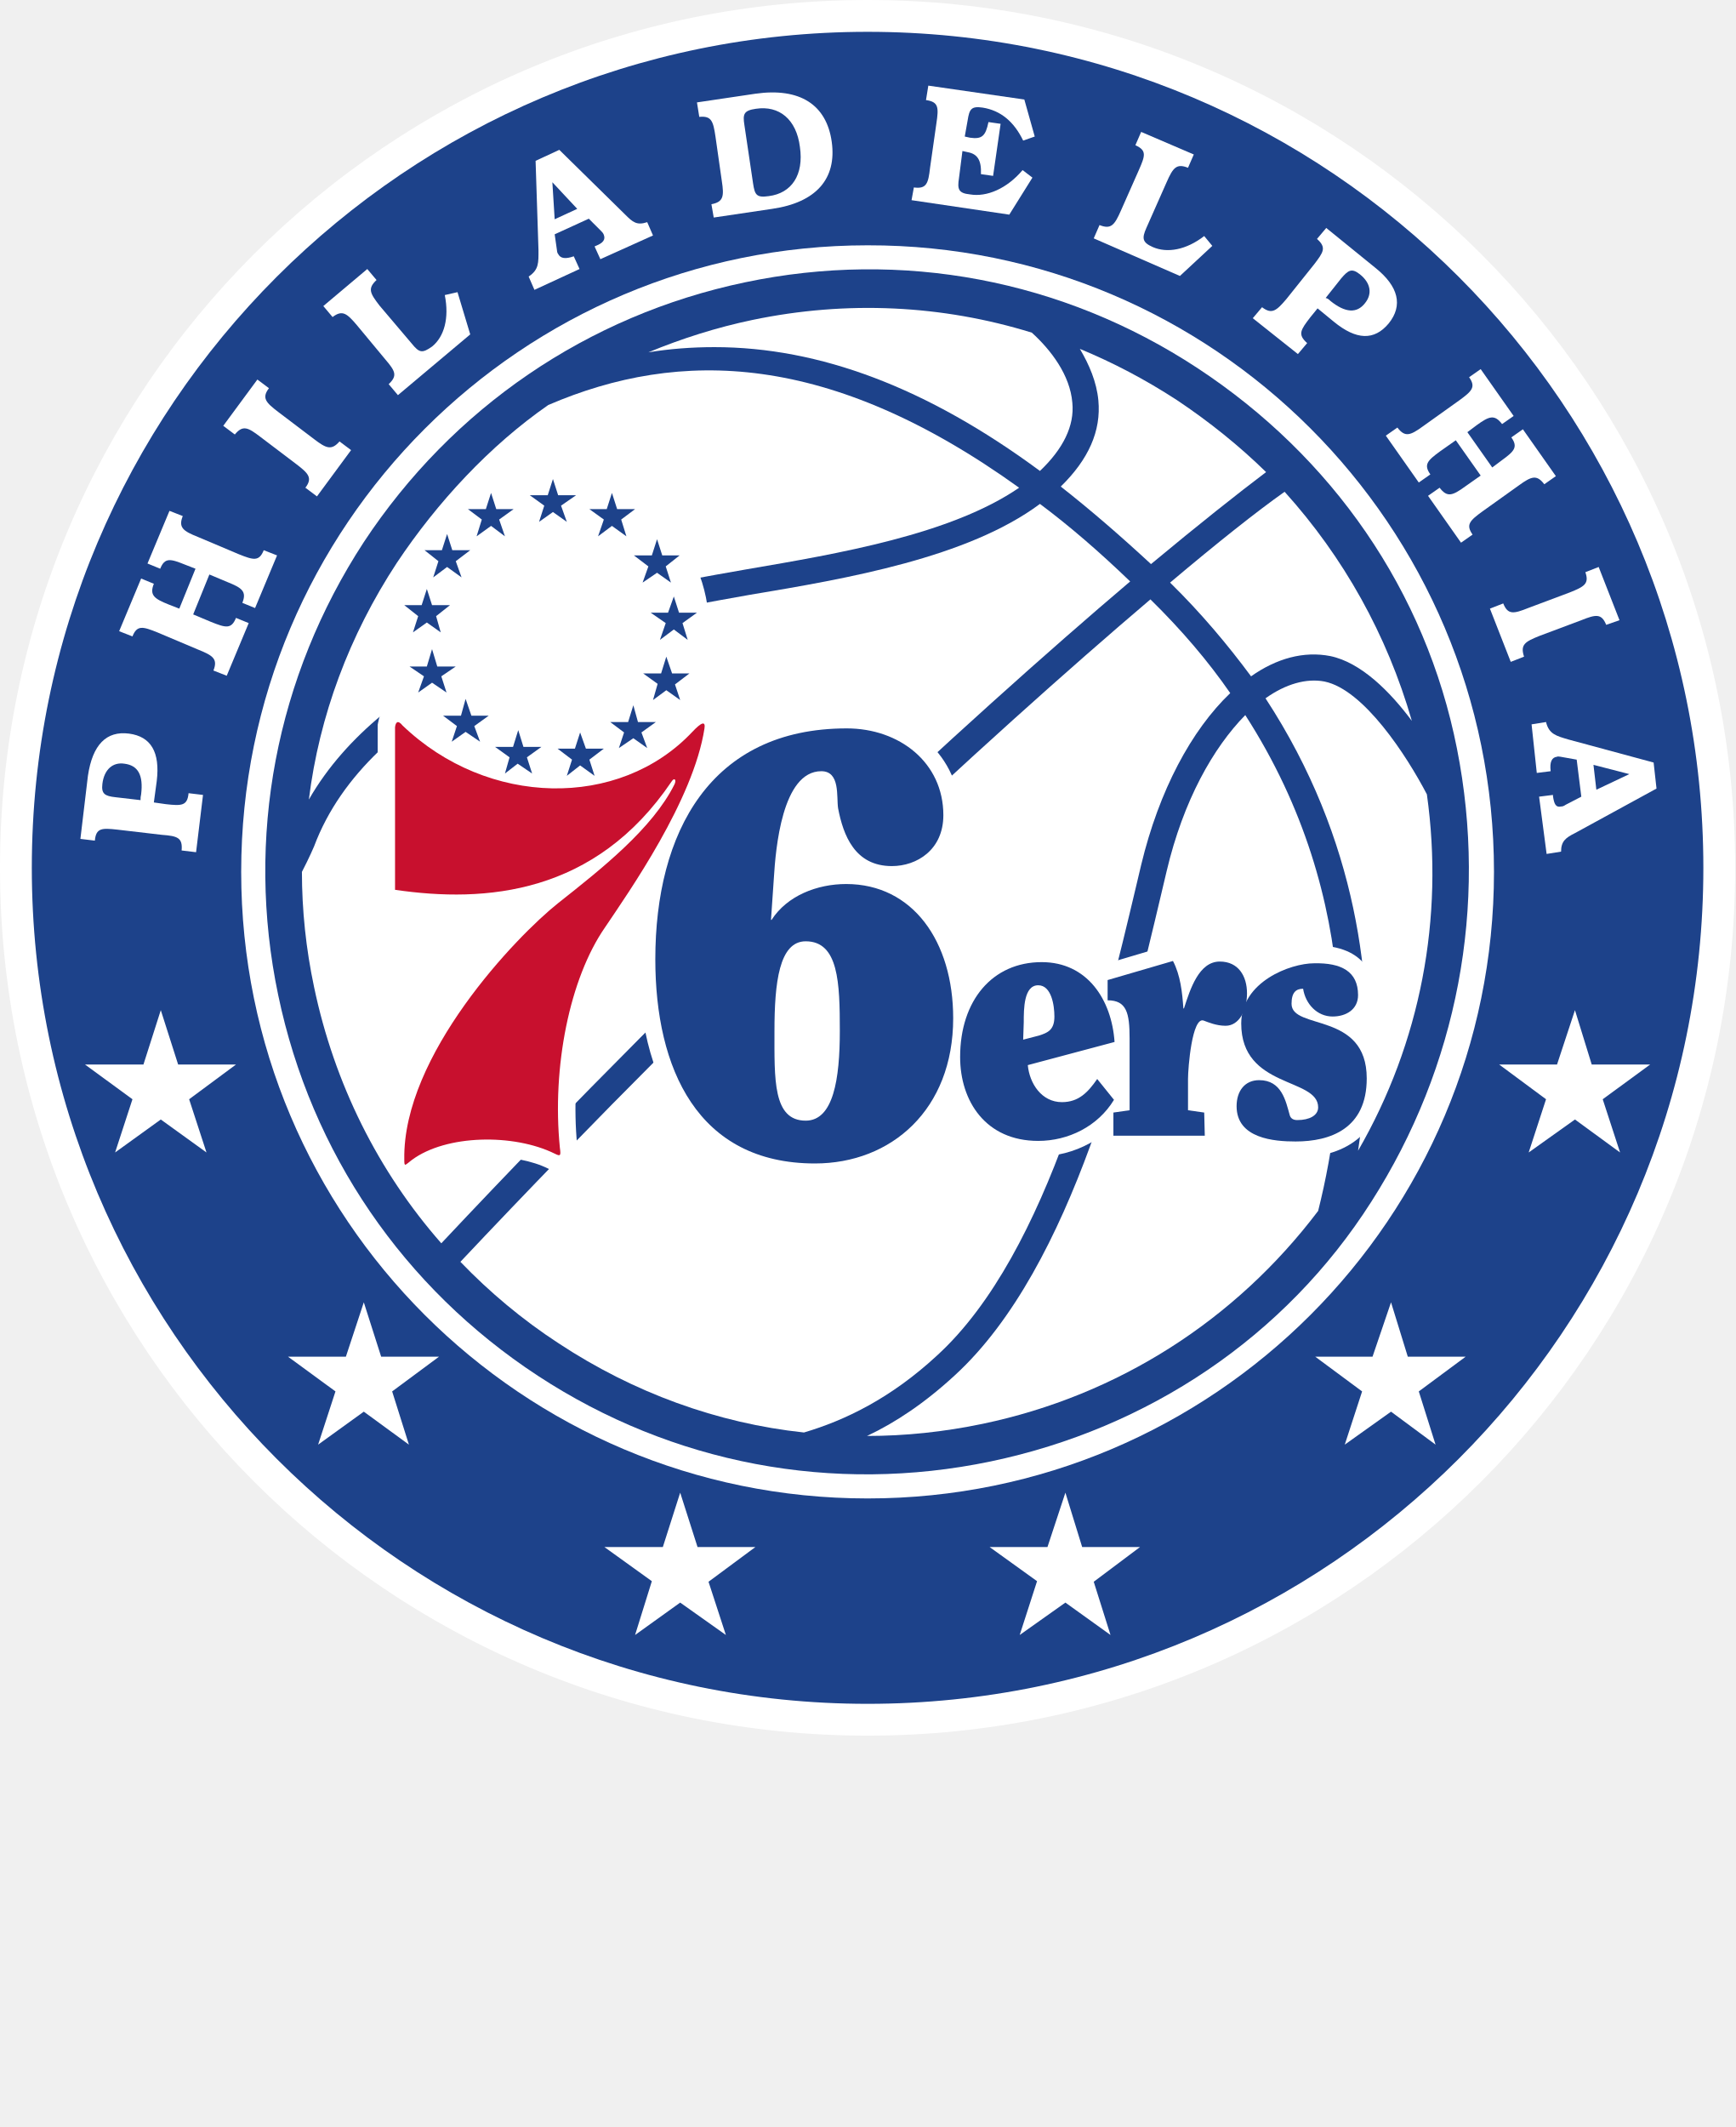
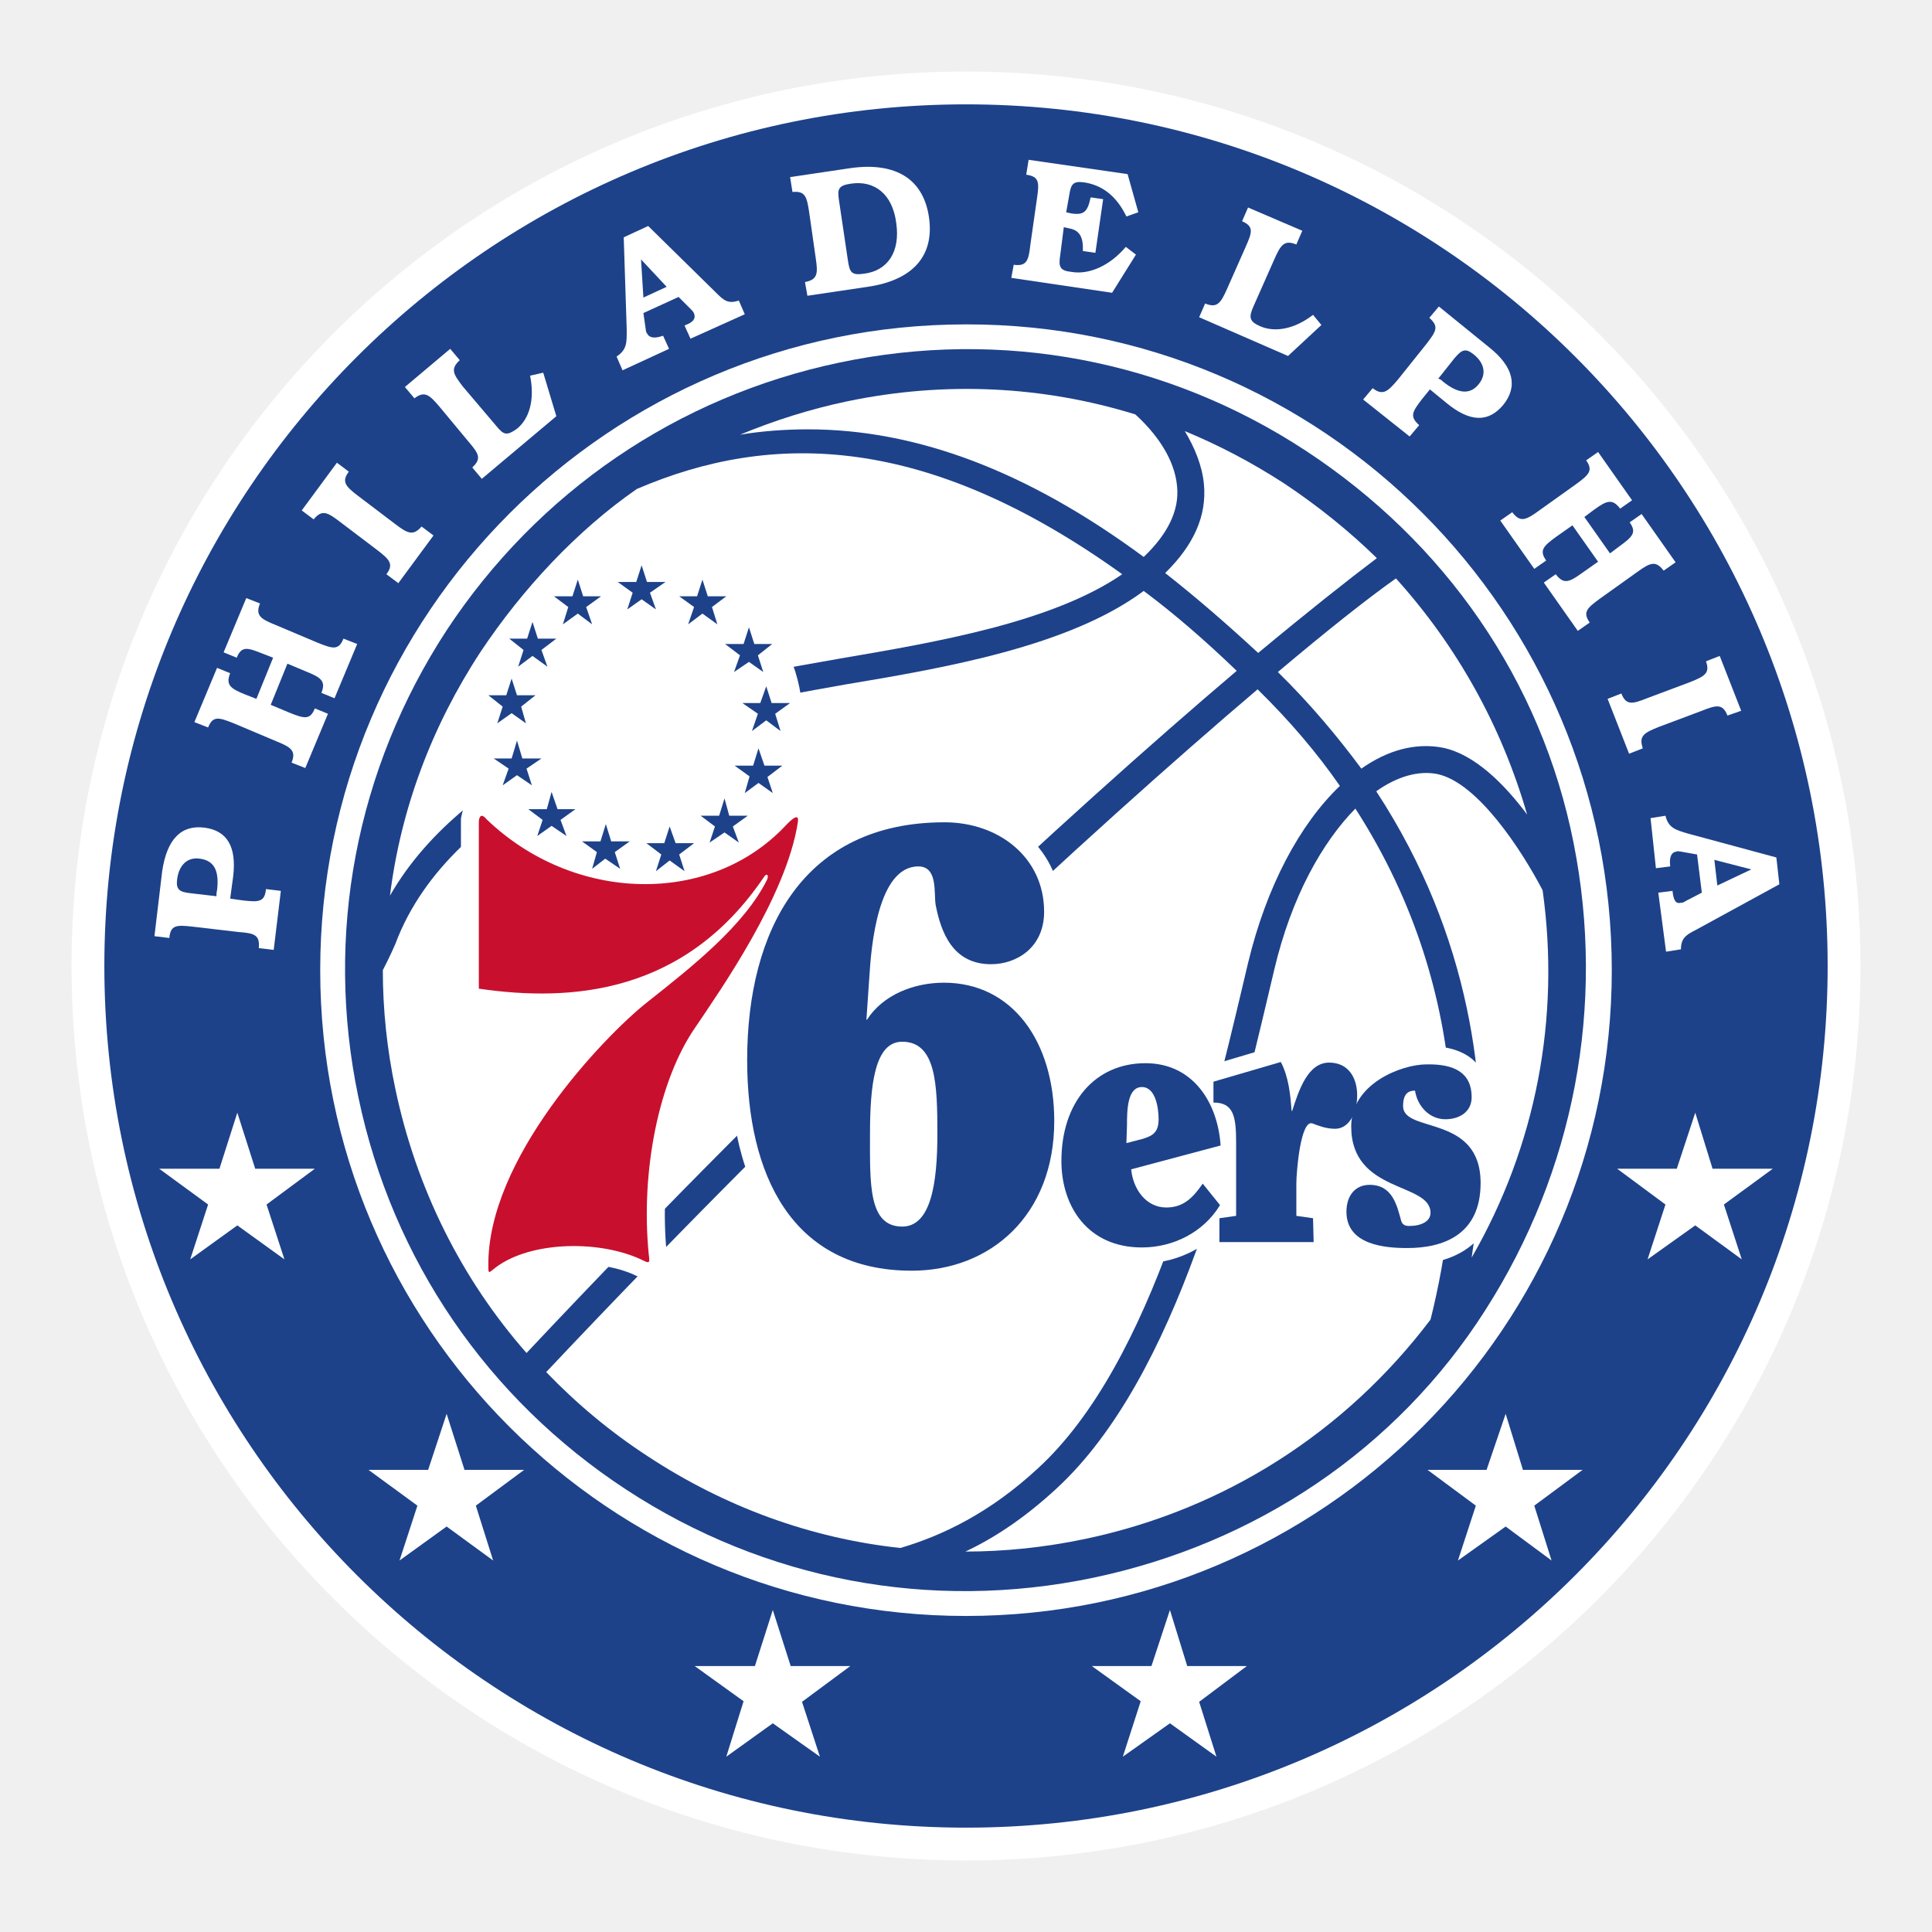
- <svg xmlns="http://www.w3.org/2000/svg" id="Layer" viewBox="0 0 420 514.7">
+ <svg xmlns="http://www.w3.org/2000/svg" id="Layer" viewBox="-16.80 -16.80 453.60 453.60">
  <defs>
    <style>
      .cls-1 {
        fill: #1d428a;
      }

      .cls-1, .cls-2, .cls-3 {
        stroke-width: 0px;
      }

      .cls-2 {
        fill: #fff;
      }

      .cls-3 {
        fill: #c8102e;
      }
    </style>
  </defs>
  <path class="cls-2" d="m420,210c0,116.06-93.94,210-210,210S0,326.06,0,210,93.94,0,210,0s210,93.94,210,210" />
  <path class="cls-1" d="m412.3,210c0,111.72-90.58,202.3-202.3,202.3S7.7,321.58,7.7,210,98.28,7.7,210,7.7s202.3,90.58,202.3,202.3" />
  <g>
    <polygon class="cls-2" points="38.92 244.44 43.12 257.6 57.12 257.6 45.78 266 49.98 278.88 38.92 270.9 27.86 278.88 32.06 266 20.58 257.6 34.72 257.6 38.92 244.44" />
    <polygon class="cls-2" points="381.22 244.44 385.28 257.6 399.42 257.6 387.94 266 392.14 278.88 381.22 270.9 370.02 278.88 374.22 266 362.88 257.6 376.88 257.6 381.22 244.44" />
    <polygon class="cls-2" points="88.06 315.14 92.26 328.3 106.26 328.3 94.92 336.7 98.98 349.58 88.06 341.6 77 349.58 81.2 336.7 69.72 328.3 83.72 328.3 88.06 315.14" />
    <polygon class="cls-2" points="336.7 315.14 340.76 328.3 354.76 328.3 343.42 336.7 347.48 349.58 336.7 341.6 325.5 349.58 329.7 336.7 318.36 328.3 332.22 328.3 336.7 315.14" />
    <polygon class="cls-2" points="164.64 361.2 168.84 374.36 182.84 374.36 171.5 382.76 175.7 395.64 164.64 387.8 153.72 395.64 157.78 382.62 146.3 374.36 160.44 374.36 164.64 361.2" />
    <polygon class="cls-2" points="257.88 361.2 261.94 374.36 275.94 374.36 264.74 382.76 268.8 395.64 257.88 387.8 246.82 395.64 251.02 382.62 239.54 374.36 253.54 374.36 257.88 361.2" />
  </g>
  <path class="cls-2" d="m361.62,210.98c0,83.72-67.9,151.62-151.62,151.62S58.38,294.7,58.38,210.98,126.28,59.36,210,59.36c83.72-.14,151.62,67.76,151.62,151.62" />
  <path class="cls-1" d="m67.34,240.8c7.98,38.22,30.38,70.84,62.86,92.12s71.4,28.7,109.62,20.72c38.08-7.98,71.26-30.1,92.12-62.86,20.86-32.62,28.28-71.54,20.72-109.62-7.56-38.22-30.24-70.7-62.86-92.12s-71.54-28.7-109.48-20.72c-38.08,7.98-70.84,30.38-92.26,62.86-21.28,32.62-28.7,71.54-20.72,109.62" />
  <g>
    <path class="cls-2" d="m259.56,97.44c.56,5.6-2.24,11.2-7.84,16.52-27.3-20.16-53.34-29.96-78.82-29.96-5.46,0-10.92.42-15.96,1.26,8.12-3.36,16.52-6.02,25.2-7.84,22.82-4.76,45.92-3.64,67.62,3.08,4.62,4.2,9.24,10.22,9.8,16.94" />
    <path class="cls-2" d="m231.14,332.78c28.7-26.32,42-82.88,49.98-116.62l1.26-5.32c4.06-17.22,11.34-29.96,19.04-37.8,28.84,44.8,24.92,91,17.64,119.98-20.02,26.46-48.44,44.66-81.2,51.52-9.38,1.96-18.76,2.94-28,2.94,6.86-3.22,14-7.98,21.28-14.7" />
    <path class="cls-2" d="m283.22,140.98c11.62-9.8,21-17.22,27.72-21.98,14.28,15.82,24.78,34.58,30.8,55.44-5.32-7.14-12.32-14.14-19.74-15.68-6.44-1.26-13.02.56-19.18,4.9-5.6-7.56-12.04-15.26-19.6-22.68" />
    <path class="cls-2" d="m76.02,204.82c13.3-35.56,61.88-50.26,80.22-55.58l.7-.28c6.02-1.82,14.56-3.22,24.64-5.04,23.52-3.92,52.64-8.96,70.14-21.98,7.14,5.32,14.42,11.62,21.84,18.76-39.76,33.74-101.22,90.44-166.74,160.16-15.26-17.36-25.9-38.64-30.8-62.02-1.96-9.24-2.94-18.62-2.94-27.86,1.82-3.5,2.94-6.16,2.94-6.16" />
    <path class="cls-2" d="m278.6,136.5c-7.42-6.86-14.7-13.16-21.84-18.76,6.72-6.58,9.8-13.44,9.1-20.86-.42-4.48-2.24-8.68-4.48-12.46,8.12,3.36,15.82,7.42,23.38,12.32,7.98,5.32,15.26,11.2,21.7,17.5-6.86,5.18-16.24,12.6-27.86,22.26" />
    <path class="cls-2" d="m246.68,118.02c-16.52,11.34-43.82,15.96-65.94,19.74-10.22,1.82-18.9,3.22-25.34,5.18l-.7.28c-17.5,5.32-61.74,18.48-79.94,50.26,2.52-20.3,9.8-39.76,21.28-57.26,9.8-14.7,22.54-28.42,36.68-38.22,31.92-13.72,68.18-12.88,113.96,20.02" />
    <path class="cls-2" d="m320.6,164.92c9.52,1.96,19.88,17.92,24.78,27.3,4.2,29.96-1.54,60.06-16.66,86.24.7-4.62,1.26-9.52,1.68-14.56,1.96-25.62-1.54-60.48-24.08-94.92,4.9-3.5,9.94-4.9,14.28-4.06" />
  </g>
  <path class="cls-2" d="m278.46,145.04c7.56,7.42,14,14.98,19.32,22.68-9.38,8.96-17.22,23.52-21.56,41.58l-1.26,5.32c-7.84,33.04-20.86,88.48-48.16,113.4-11.2,10.36-22.26,15.68-32.2,18.62-21-2.24-41.3-9.66-59.36-21.56-8.82-5.74-16.8-12.46-23.8-19.74,66.22-70.28,127.82-126.98,167.02-160.3" />
  <path class="cls-2" d="m247.66,251.44l3.78-.98c2.24-.7,3.78-1.4,3.78-4.62,0-2.66-.7-7.56-3.92-7.56-3.5,0-3.5,5.74-3.5,8.96l-.14,4.2h0Z" />
  <path class="cls-2" d="m203.28,249.48c0-11.62-.42-21.7-8.26-21.7-6.44,0-7.56,10.08-7.56,21.7s-.42,21.7,7.56,21.7c6.72,0,8.26-10.08,8.26-21.7" />
  <path class="cls-2" d="m247.66,251.44l3.78-.98c2.24-.7,3.78-1.4,3.78-4.62,0-2.66-.7-7.56-3.92-7.56-3.5,0-3.5,5.74-3.5,8.96l-.14,4.2h0Z" />
  <path class="cls-2" d="m186.48,222.74h0c3.92-5.88,11.2-8.68,18.2-8.68,15.96,0,25.9,13.86,25.9,32.34,0,21.98-14.98,35.14-33.46,35.14-28.42,0-38.64-22.96-38.64-49.42,0-30.66,13.3-55.86,46.34-55.86,12.88,0,23.38,8.26,23.38,21,0,8.26-6.44,12.32-12.46,12.32-8.96,0-11.76-7.42-13.02-14-.56-2.8.56-8.96-4.06-8.96-9.66,0-11.2,18.76-11.48,25.76l-.7,10.36Z" />
  <path class="cls-2" d="m203.28,249.48c0-11.62-.42-21.7-8.26-21.7-6.44,0-7.56,10.08-7.56,21.7s-.42,21.7,7.56,21.7c6.72,0,8.26-10.08,8.26-21.7" />
  <g>
    <path class="cls-2" d="m31.22,177.52c5.32.7,7.56,4.48,6.72,11.48l-.7,5.18,2.94.42c3.78.42,5.18.42,5.46-2.66l3.5.42-1.68,13.86-3.5-.42c.28-3.08-.98-3.5-4.76-3.78l-10.78-1.26c-3.78-.42-5.18-.42-5.46,2.66l-3.5-.42,1.82-15.26c1.12-7.56,4.48-10.92,9.94-10.22Zm2.94,14.7c.56-4.62-.7-7-4.06-7.42-2.8-.42-4.9,1.4-5.32,4.9-.28,2.38.56,2.94,3.22,3.22l6.02.7c0-.56,0-.84.14-1.4Z" />
    <path class="cls-2" d="m51.66,162.26c1.12-2.8-.14-3.64-3.64-5.04l-9.94-4.2c-3.5-1.4-4.9-1.82-6.02.98l-3.22-1.26,5.32-12.74,3.08,1.26c-1.12,2.8.14,3.64,3.64,5.04l2.52.98,3.92-9.66-2.52-.98c-3.5-1.4-4.9-1.82-6.02.98l-3.08-1.26,5.32-12.74,3.22,1.26c-1.12,2.8.14,3.64,3.64,5.04l9.94,4.2c3.5,1.4,4.9,1.82,6.02-.98l3.22,1.26-5.32,12.74-3.08-1.26c1.12-2.8-.14-3.64-3.64-5.04l-4.34-1.82-3.92,9.66,4.34,1.82c3.5,1.4,4.9,1.82,6.02-.98l3.08,1.26-5.32,12.74-3.22-1.26Z" />
    <path class="cls-2" d="m65.1,93.94c-1.82,2.38-.7,3.5,2.24,5.74l8.68,6.58c2.94,2.24,4.2,2.8,6.16.56l2.8,2.1-8.26,11.2-2.8-2.1c1.82-2.38.7-3.5-2.24-5.74l-8.68-6.58c-2.94-2.24-4.2-2.94-6.16-.56l-2.8-2.1,8.26-11.2,2.8,2.1Z" />
    <path class="cls-2" d="m96.32,95.62l-2.24-2.66c2.24-2.1,1.54-3.22-.84-6.02l-6.86-8.26c-2.38-2.8-3.5-3.78-5.88-1.96l-2.24-2.66,10.64-8.96,2.24,2.66c-2.24,2.1-1.54,3.22.7,6.16l7.84,9.24c1.82,2.24,2.52,2.38,4.9.7,2.94-2.38,4.2-6.86,3.08-12.46l3.08-.7,3.08,10.22-17.5,14.7Z" />
    <path class="cls-2" d="m129.36,70.14l-1.4-3.22c2.52-1.68,2.38-3.36,2.38-6.44l-.7-21.56,5.74-2.66,15.96,15.68c1.82,1.82,2.8,2.66,5.32,1.82l1.4,3.22-12.74,5.74-1.4-3.08c.14,0,.14-.14.28-.14,1.82-.7,2.38-1.54,1.96-2.66-.14-.42-.42-.7-.7-.98l-2.94-2.94-8.26,3.78.56,3.92c0,.28.14.7.28.84.56,1.12,1.82,1.26,3.78.56l1.4,3.08-10.92,5.04Zm10.36-19.6l-6.02-6.44.56,8.96,5.46-2.52Z" />
    <path class="cls-2" d="m172.2,49.42c2.94-.56,3.08-1.96,2.52-5.6l-1.54-10.78c-.56-3.78-.98-5.04-3.92-4.76l-.56-3.5,14.14-2.1c10.78-1.54,17.22,2.66,18.48,11.62s-3.78,14.7-14.42,16.24l-14.14,2.1-.56-3.22Zm10.08-5.04c.42,2.8.84,3.5,3.78,3.08,5.6-.7,8.54-5.18,7.56-11.9-.84-6.72-5.04-10.08-10.64-9.24-2.94.42-3.22,1.26-2.8,3.92l2.1,14.14Z" />
    <path class="cls-2" d="m221.2,45.36c3.08.42,3.5-.98,3.92-4.76l1.54-10.78c.56-3.78.56-5.18-2.52-5.6l.56-3.5,23.24,3.36,2.52,8.96-2.8.98c-2.24-4.62-5.46-7.28-9.8-7.98-2.8-.42-3.22.42-3.64,3.08l-.7,3.92,1.26.28c2.94.42,3.78-.42,4.48-3.78l2.94.42-1.82,12.6-2.94-.42c.14-3.36-.84-4.9-3.22-5.32l-1.26-.28-.84,6.58c-.42,2.66-.14,3.64,2.66,3.92,4.06.7,8.96-1.4,12.74-5.88l2.38,1.82-5.6,8.96-23.66-3.5.56-3.08Z" />
    <path class="cls-2" d="m264.74,57.68l1.4-3.22c2.8,1.12,3.64,0,5.18-3.5l4.34-9.8c1.54-3.5,1.96-4.76-.84-6.02l1.4-3.22,12.74,5.46-1.4,3.22c-2.8-1.12-3.64,0-5.18,3.5l-4.9,11.06c-1.12,2.52-.98,3.5,1.54,4.62,3.5,1.54,8.12.7,12.46-2.66l1.96,2.38-7.84,7.28-20.86-9.1Z" />
    <path class="cls-2" d="m336.14,78.26c-3.5,4.2-7.84,4.06-13.3-.42l-3.92-3.22-1.82,2.24c-2.24,2.94-3.08,4.06-.7,6.16l-2.24,2.66-10.92-8.68,2.24-2.66c2.38,1.82,3.5.84,5.88-1.96l6.72-8.4c2.24-2.94,3.08-4.06.7-6.16l2.24-2.66,11.9,9.66c5.6,4.48,6.72,9.1,3.22,13.44Zm-14.14-5.46c3.64,2.94,6.44,3.08,8.4.56,1.82-2.24,1.4-4.9-1.26-7-1.96-1.54-2.8-.98-4.48.98l-3.78,4.76c.56.14.84.42,1.12.7Z" />
    <path class="cls-2" d="m338.24,103.46c1.82,2.38,3.08,1.96,6.16-.28l8.82-6.3c3.08-2.24,4.06-3.22,2.38-5.6l2.8-1.96,7.98,11.34-2.8,1.96c-1.82-2.38-3.08-1.96-6.16.28l-2.24,1.68,6.02,8.54,2.24-1.68c3.08-2.24,4.06-3.22,2.38-5.6l2.8-1.96,7.98,11.34-2.8,1.96c-1.82-2.38-3.08-1.96-6.16.28l-8.82,6.3c-3.08,2.24-4.06,3.22-2.38,5.6l-2.8,1.96-7.98-11.34,2.8-1.96c1.82,2.38,3.08,1.96,6.16-.28l3.78-2.66-6.02-8.54-3.78,2.66c-3.08,2.24-4.06,3.22-2.38,5.6l-2.8,1.96-7.98-11.34,2.8-1.96Z" />
    <path class="cls-2" d="m388.78,151.2c-1.12-2.8-2.52-2.52-6.02-1.12l-10.08,3.78c-3.5,1.4-4.76,2.1-3.78,5.04l-3.22,1.26-5.04-12.88,3.22-1.26c1.12,2.8,2.52,2.52,6.02,1.12l10.08-3.78c3.5-1.4,4.76-2.1,3.78-4.9l3.22-1.26,5.04,12.88-3.22,1.12Z" />
    <path class="cls-2" d="m370.72,175.28l3.5-.56c.7,2.94,2.52,3.36,5.32,4.2l20.72,5.6.7,6.3-19.74,10.78c-2.24,1.12-3.36,1.96-3.36,4.48l-3.5.56-1.82-13.86,3.36-.42v.28c.28,1.96.7,2.8,1.96,2.52.42,0,.7-.14,1.12-.42l3.78-1.96-1.12-8.96-3.92-.7c-.28,0-.7-.14-.84,0-1.26.14-1.82,1.26-1.54,3.5l-3.36.42-1.26-11.76Zm15.68,15.82l7.98-3.78-8.68-2.24.7,6.02Z" />
  </g>
  <g>
    <g>
      <path class="cls-2" d="m295.12,228.76c-3.22,0-5.46,1.4-7.28,3.36-.14-.42-.42-.84-.7-1.26l-1.54-2.94-21.7,6.44v11.9h4.62c.14.42.56,1.4.56,5.18v13.86l-3.92.56v13.02h30.24v-13.02l-3.92-.56v-4.06c0-2.24.56-6.72,1.12-9.38,1.12.42,2.38.7,3.92.7,5.32,0,9.24-4.9,9.24-11.76,0-7.42-4.2-12.04-10.64-12.04Z" />
      <path class="cls-2" d="m333.06,242.62c-.28-.98-.42-1.4-.42-1.96,0-3.64-1.4-11.9-14.56-11.9-7.28,0-21.7,5.6-21.7,18.76,0,4.9,1.4,8.26,3.5,11.06-2.8,1.68-4.62,5.04-4.62,8.96,0,4.76,2.24,12.6,18.2,12.6,13.58,0,21.28-7,21.28-19.18,0-11.9-.98-15.68-1.68-18.34Z" />
      <path class="cls-2" d="m173.46,172.48c-.7-.84-2.1-1.54-3.36-1.54-2.1,0-3.64,1.26-5.46,3.36-6.44,6.72-15.12,10.36-25.2,10.36-13.16,0-27.02-6.02-38.08-16.66-.84-.84-2.1-1.26-3.22-1.26-5.32,0-6.72,8.54-6.72,8.68v43.26l3.5.56c13.02,1.96,24.36,1.54,34.58-1.26-11.06,9.8-35.98,36.82-35.56,62.58,0,4.76,2.94,5.32,4.2,5.32,1.54,0,2.52-.84,3.36-1.4.14-.14.42-.42.7-.56,3.64-2.66,9.38-4.06,15.82-4.06,5.32,0,10.78.98,14.7,2.94.7.42,1.68.7,2.66.7,1.26,0,2.38-.56,3.22-1.4,1.4-1.54,1.26-3.5,1.12-4.76-1.82-18.76,2.24-39.06,10.22-50.82l1.12-1.82c6.72-9.94,20.86-30.8,23.38-48.02.28-1.68.14-3.22-.98-4.2Z" />
      <path class="cls-2" d="m273.84,255.08l-.28-3.36c-.14-2.24-.56-4.2-.84-6.16l-.14-3.78-.7.98c-3.22-8.82-10.64-14.28-20.02-14.28-14,0-23.8,11.06-23.8,26.88,0,12.18,7.14,24.5,23.1,24.5,9.1,0,17.36-4.62,21.7-11.9l.7-.98-.56-11.76.84-.14Zm-16.8,7.56c-1.54,0-2.52-.98-3.22-2.24l7.84-2.1c-2.38,2.8-4.06,4.2-4.62,4.34Z" />
      <path class="cls-2" d="m221.9,216.72c-.7-1.12-1.68-2.38-2.38-3.5,6.86-1.4,12.88-6.72,12.88-15.82,0-14.28-11.76-25.06-27.58-25.06-31.5,0-50.26,22.4-50.26,59.78,0,33.88,15.68,53.34,42.7,53.34,21.98,0,37.38-16.1,37.38-39.2,0-11.34-7.7-22.12-12.74-29.54Z" />
    </g>
    <g>
      <path class="cls-1" d="m257.04,266.7c-4.9,0-7.84-4.48-8.26-8.96l21-5.6c-.7-10.22-6.58-19.32-17.64-19.32-11.9,0-19.74,9.24-19.74,22.96,0,10.64,6.16,20.3,18.9,20.3,7.28,0,14.42-3.5,18.34-9.94l-4.06-5.04c-2.24,3.22-4.48,5.6-8.54,5.6Zm-9.24-19.32c0-3.22,0-8.96,3.5-8.96,3.22,0,3.92,4.9,3.92,7.56,0,3.22-1.54,3.92-3.78,4.62l-3.78.98.14-4.2h0Z" />
      <path class="cls-1" d="m291.62,274.82h-22.12v-5.6l3.92-.56v-17.36c0-6.16-.7-9.24-5.32-9.24v-4.9l15.82-4.62c1.82,3.5,2.24,7.56,2.52,11.48h.14c1.54-4.76,3.64-11.34,8.68-11.34,4.48,0,6.58,3.5,6.58,7.7s-1.96,7.84-5.18,7.84c-2.24,0-4.2-.84-5.32-1.26-2.8-.98-3.78,11.48-3.78,14.14v7.56l3.92.56.14,5.6h0Z" />
      <path class="cls-1" d="m328.72,240.8c0,3.5-2.94,5.18-6.16,5.18-3.78,0-6.58-3.08-7.14-6.72-1.68,0-2.8.84-2.8,3.64,0,6.44,18.2,1.82,18.2,18.06,0,12.18-8.82,15.26-17.22,15.26-5.18,0-14.28-.7-14.28-8.54,0-3.64,1.96-6.3,5.46-6.3,5.46,0,6.44,5.04,7.42,8.54.28.84.98,1.12,1.82,1.12,2.94,0,5.04-1.12,5.04-3.08,0-7.28-18.62-4.48-18.62-20.3,0-10.08,11.9-14.56,17.64-14.56,6.58-.14,10.64,1.96,10.64,7.7" />
      <path class="cls-1" d="m204.82,213.92c-7,0-14.28,2.8-18.06,8.68h-.28.14l.7-10.22c.42-6.86,1.96-25.76,11.48-25.76,4.62,0,3.64,6.16,4.06,8.96,1.26,6.58,4.06,14,13.02,14,6.02,0,12.46-3.92,12.46-12.32,0-12.74-10.64-21-23.38-21-33.04,0-46.34,25.2-46.34,55.86,0,26.46,10.22,49.42,38.64,49.42,18.48,0,33.46-13.02,33.46-35.14,0-18.62-9.8-32.48-25.9-32.48Zm-9.8,57.26c-7.98,0-7.56-10.08-7.56-21.7s1.12-21.7,7.56-21.7c7.98,0,8.26,10.08,8.26,21.7s-1.54,21.7-8.26,21.7Z" />
      <path class="cls-3" d="m95.62,175.98v39.34c21.98,3.22,48.44,1.12,66.92-26.18.7-1.12,1.26-.42.7.7-5.32,10.64-17.5,20.3-28.14,28.7-10.22,8.12-37.66,36.82-37.24,62.02,0,1.96.14,1.4,1.82.14,8.26-6.16,24.64-6.44,34.58-1.54,1.4.7,1.54.56,1.26-1.4-1.96-19.6,2.38-41.02,10.92-53.34,5.74-8.54,21.42-30.8,24.08-48.16.28-1.82-.7-1.54-2.94.84-17.64,18.76-49.56,18.2-70.14-1.54-1.12-1.4-1.68-.84-1.82.42" />
    </g>
  </g>
  <g>
    <circle class="cls-2" cx="133.84" cy="152.18" r="37.8" />
    <g>
      <polygon class="cls-1" points="133.84 115.92 135.1 119.84 139.44 119.84 135.8 122.36 137.2 126.28 133.84 123.9 130.48 126.28 131.74 122.36 128.24 119.84 132.58 119.84 133.84 115.92" />
      <polygon class="cls-1" points="159.04 130.48 160.3 134.4 164.5 134.4 161.14 137.06 162.4 140.98 159.04 138.6 155.54 140.98 156.94 137.06 153.44 134.4 157.78 134.4 159.04 130.48" />
      <polygon class="cls-1" points="148.12 119.28 149.38 123.2 153.72 123.2 150.36 125.72 151.62 129.78 148.12 127.26 144.76 129.78 146.16 125.72 142.66 123.2 146.86 123.2 148.12 119.28" />
      <polygon class="cls-1" points="163.1 144.34 164.36 148.26 168.7 148.26 165.2 150.78 166.46 154.84 163.1 152.32 159.74 154.84 161.14 150.78 157.5 148.26 161.7 148.26 163.1 144.34" />
      <polygon class="cls-1" points="161.28 158.9 162.68 162.96 166.88 162.96 163.38 165.62 164.64 169.4 161.28 167.02 158.06 169.4 159.18 165.48 155.68 162.96 160.02 162.96 161.28 158.9" />
      <polygon class="cls-1" points="153.3 170.66 154.42 174.72 158.76 174.72 155.26 177.24 156.66 181.02 153.3 178.64 149.8 181.02 151.06 177.24 147.7 174.72 152.04 174.72 153.3 170.66" />
      <polygon class="cls-1" points="140.42 177.24 141.82 181.16 146.16 181.16 142.66 183.82 143.92 187.74 140.42 185.22 137.2 187.74 138.46 183.82 134.96 181.16 139.16 181.16 140.42 177.24" />
      <polygon class="cls-1" points="108.22 129.22 106.96 133.14 102.76 133.14 106.12 135.8 104.86 139.72 108.22 137.2 111.72 139.72 110.32 135.8 113.82 133.14 109.48 133.14 108.22 129.22" />
      <polygon class="cls-1" points="118.86 119.28 117.6 123.2 113.26 123.2 116.62 125.72 115.36 129.78 118.86 127.26 122.22 129.78 120.82 125.72 124.32 123.2 120.12 123.2 118.86 119.28" />
      <polygon class="cls-1" points="103.32 142.52 102.06 146.44 97.86 146.44 101.22 149.1 99.96 153.02 103.32 150.64 106.68 153.02 105.56 149.1 108.92 146.44 104.58 146.44 103.32 142.52" />
      <polygon class="cls-1" points="104.58 157.08 103.32 161.28 99.12 161.28 102.62 163.66 101.22 167.58 104.58 165.2 108.08 167.58 106.82 163.66 110.32 161.28 105.84 161.28 104.58 157.08" />
      <polygon class="cls-1" points="112.7 169.12 111.58 173.18 107.24 173.18 110.6 175.7 109.34 179.48 112.7 177.1 116.2 179.48 114.8 175.7 118.3 173.18 114.1 173.18 112.7 169.12" />
      <polygon class="cls-1" points="125.44 176.68 124.18 180.74 119.84 180.74 123.34 183.26 122.22 187.18 125.3 184.8 128.8 187.18 127.54 183.26 131.04 180.74 126.7 180.74 125.44 176.68" />
    </g>
  </g>
</svg>
